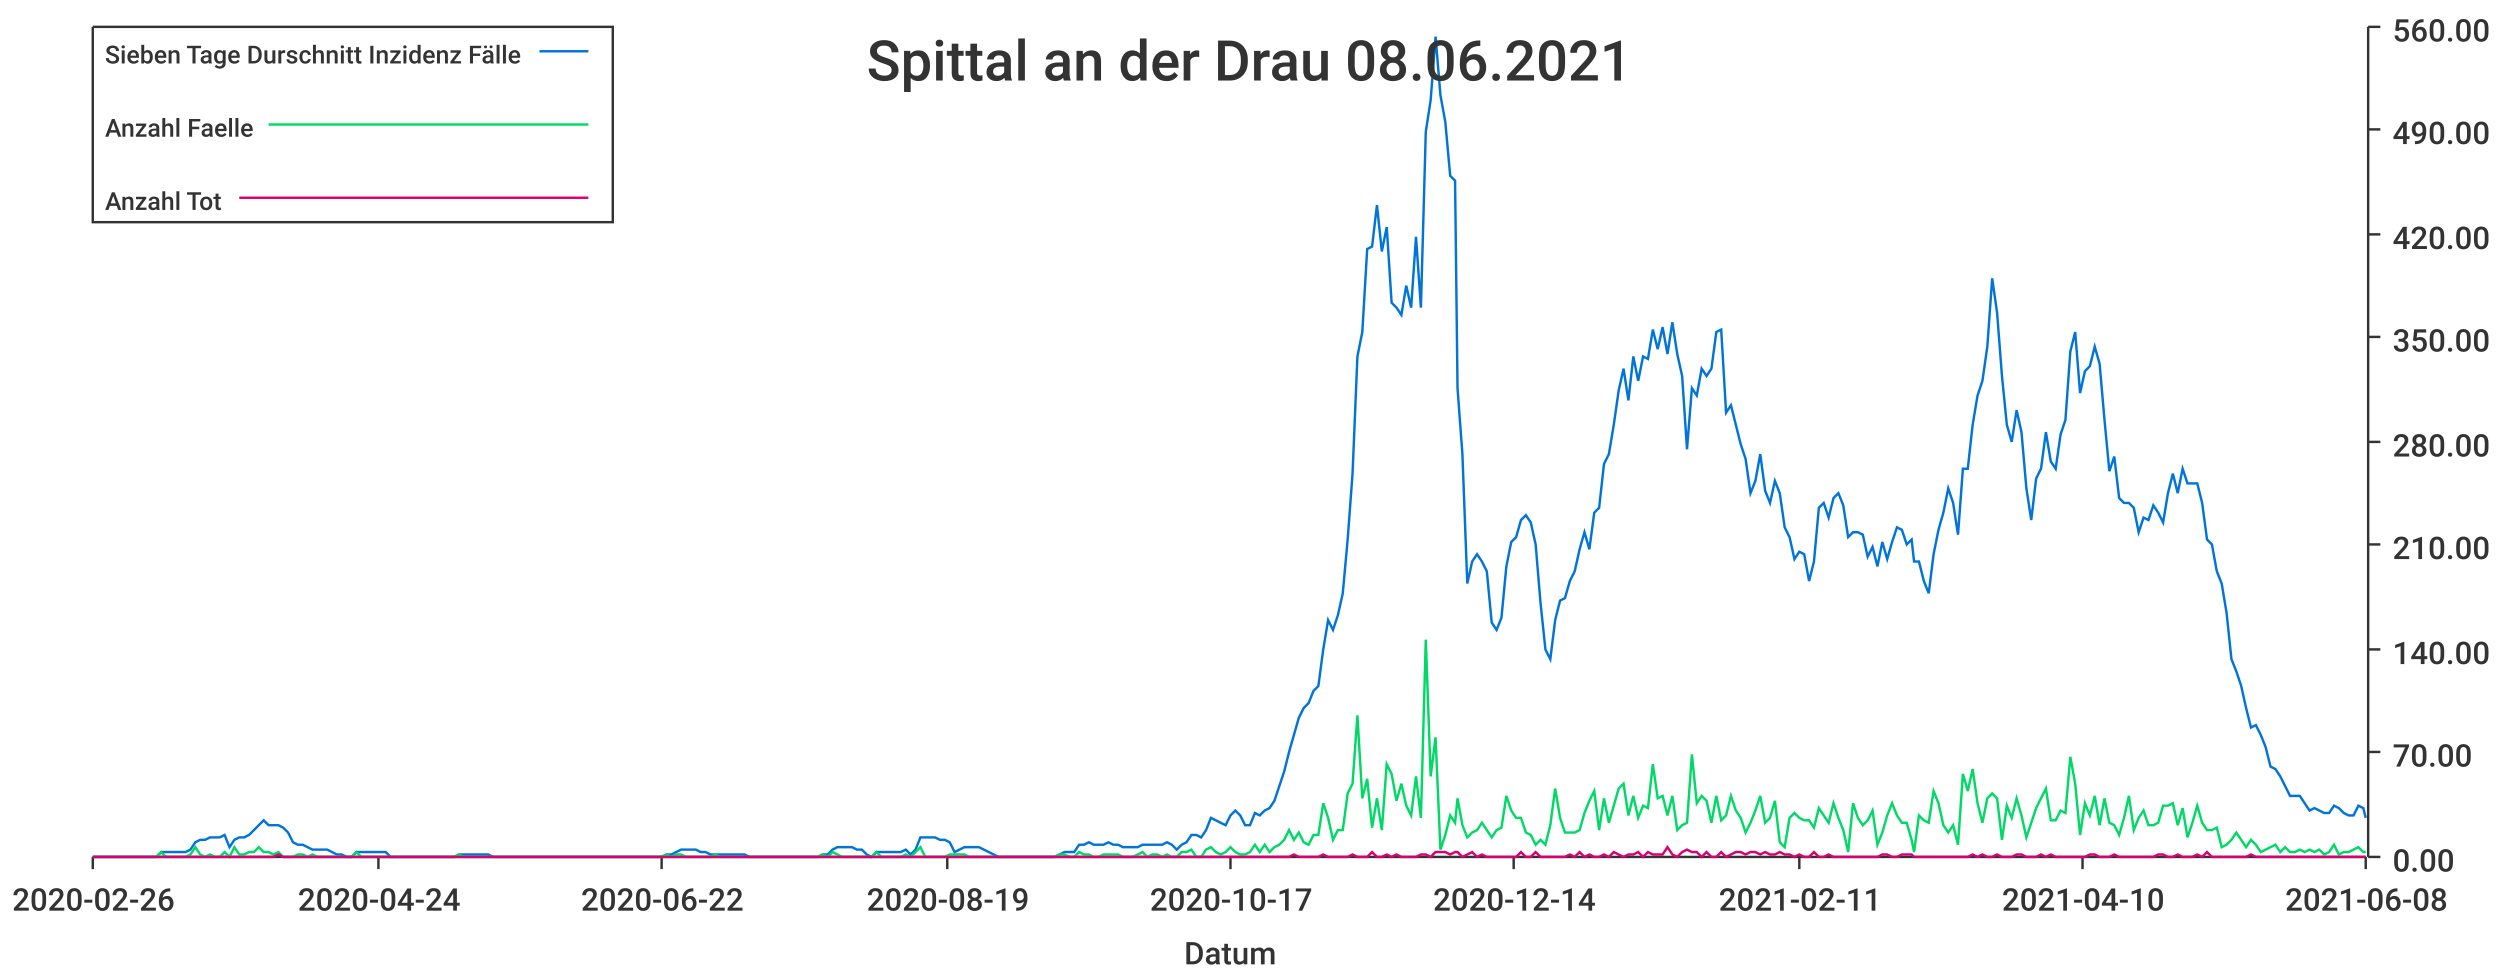
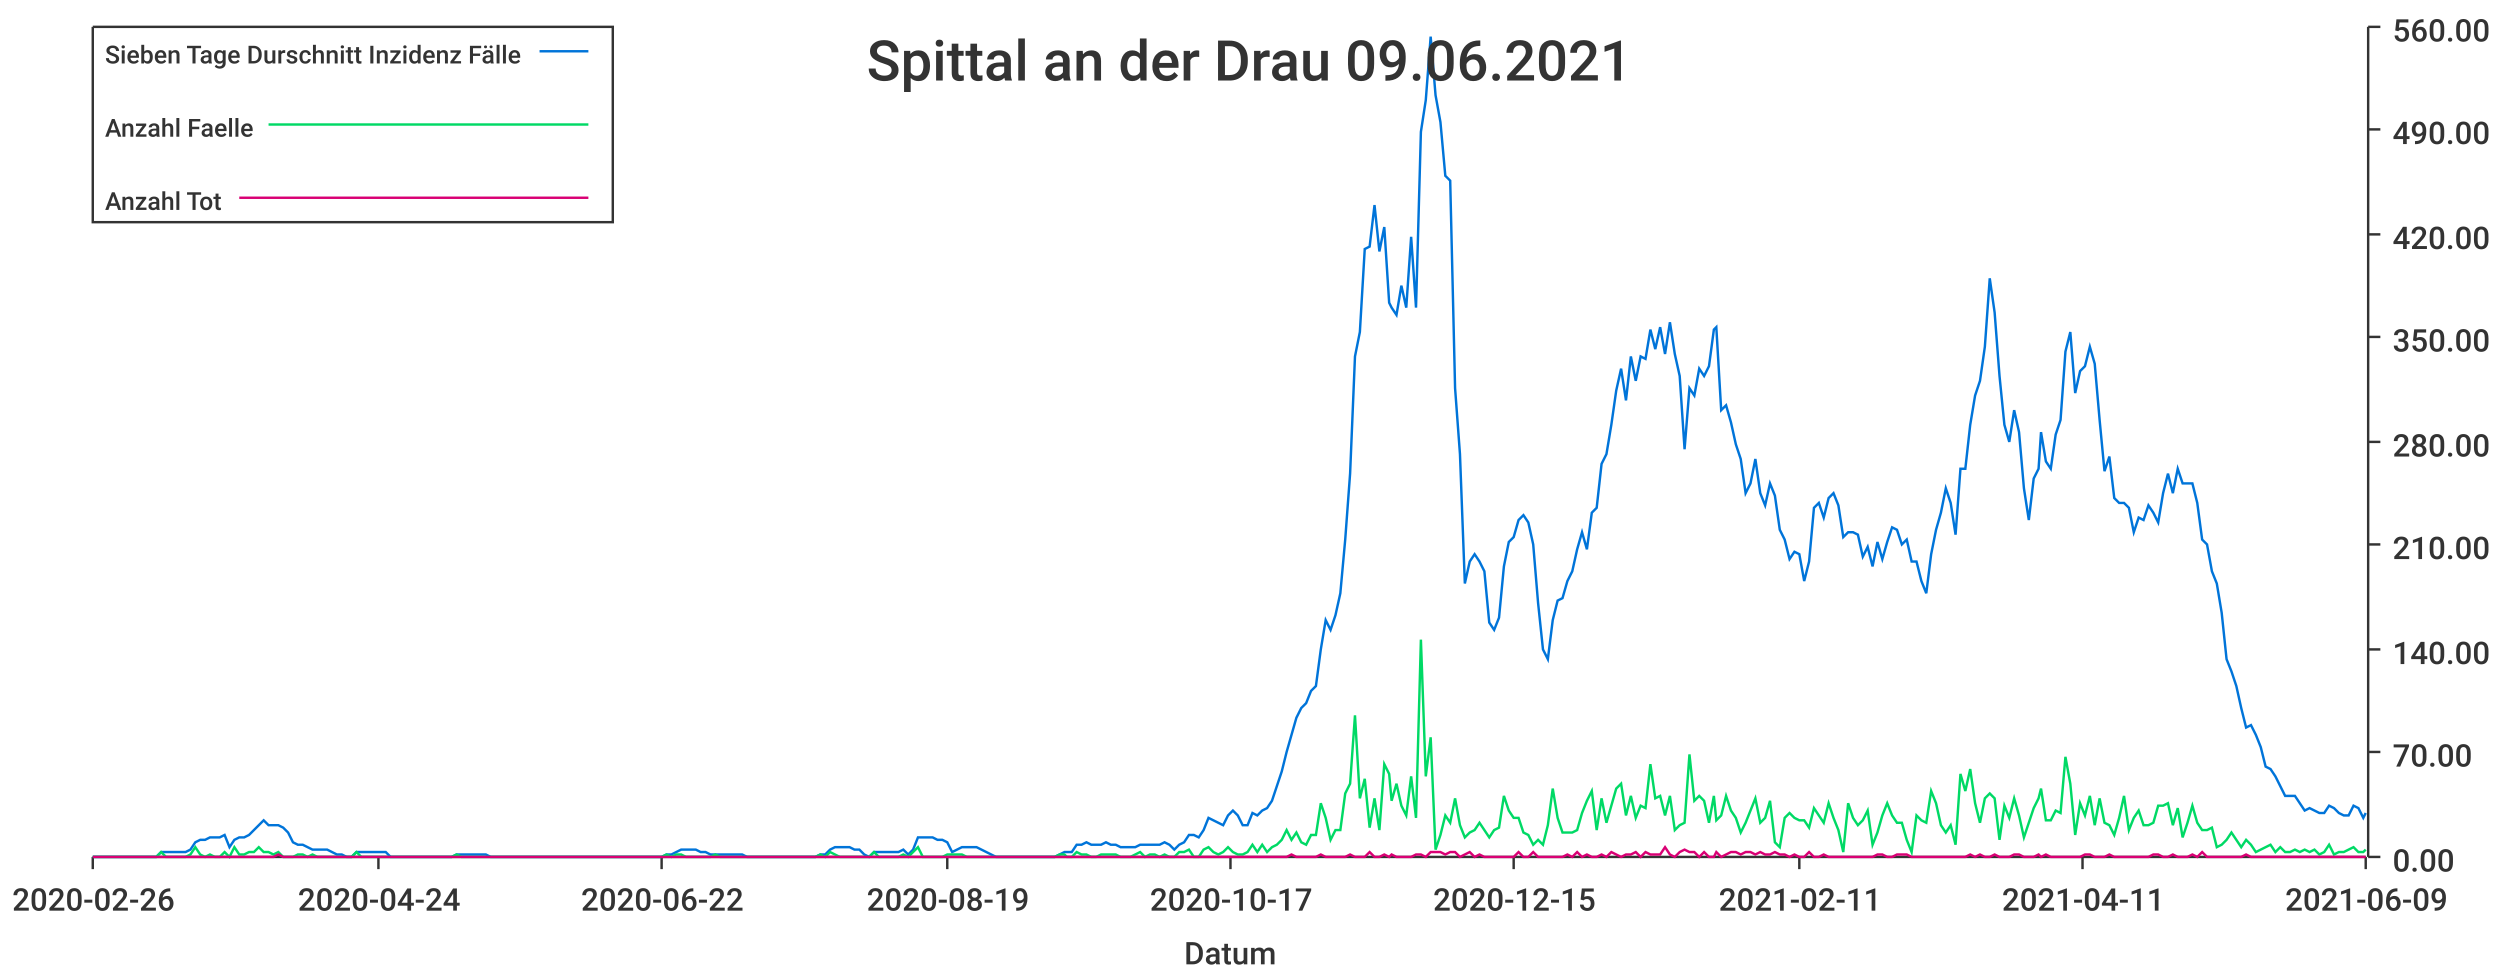
<svg xmlns="http://www.w3.org/2000/svg" width="1024" height="400">\n<path d="M 0 0 L 1024 0 L 1024 400 L 0 400 L 0 0" style="stroke-width:0;stroke:rgba(255,255,255,1.0);fill:rgba(255,255,255,1.0)" />
  <path d="M 38 11 L 969 11 L 969 351 L 38 351 L 38 11" style="stroke-width:0;stroke:rgba(255,255,255,1.0);fill:rgba(255,255,255,1.0)" />
  <path d="M 38 351 L 969 351" style="stroke-width:1;stroke:rgba(51,51,51,1.0);fill:none" />
  <path d="M 38 351 L 38 356" style="stroke-width:1;stroke:rgba(51,51,51,1.0);fill:none" />
  <text x="5" y="373" style="stroke-width:0;stroke:none;fill:rgba(51,51,51,1.0);font-size:12.8px;font-family:'Roboto Medium',sans-serif">2020-02-26</text>
  <path d="M 155 351 L 155 356" style="stroke-width:1;stroke:rgba(51,51,51,1.0);fill:none" />
  <text x="122" y="373" style="stroke-width:0;stroke:none;fill:rgba(51,51,51,1.0);font-size:12.8px;font-family:'Roboto Medium',sans-serif">2020-04-24</text>
  <path d="M 271 351 L 271 356" style="stroke-width:1;stroke:rgba(51,51,51,1.0);fill:none" />
  <text x="238" y="373" style="stroke-width:0;stroke:none;fill:rgba(51,51,51,1.0);font-size:12.8px;font-family:'Roboto Medium',sans-serif">2020-06-22</text>
  <path d="M 388 351 L 388 356" style="stroke-width:1;stroke:rgba(51,51,51,1.0);fill:none" />
  <text x="355" y="373" style="stroke-width:0;stroke:none;fill:rgba(51,51,51,1.0);font-size:12.8px;font-family:'Roboto Medium',sans-serif">2020-08-19</text>
  <path d="M 504 351 L 504 356" style="stroke-width:1;stroke:rgba(51,51,51,1.0);fill:none" />
  <text x="471" y="373" style="stroke-width:0;stroke:none;fill:rgba(51,51,51,1.0);font-size:12.8px;font-family:'Roboto Medium',sans-serif">2020-10-17</text>
  <path d="M 620 351 L 620 356" style="stroke-width:1;stroke:rgba(51,51,51,1.0);fill:none" />
-   <text x="587" y="373" style="stroke-width:0;stroke:none;fill:rgba(51,51,51,1.0);font-size:12.8px;font-family:'Roboto Medium',sans-serif">2020-12-14</text>
+   <text x="587" y="373" style="stroke-width:0;stroke:none;fill:rgba(51,51,51,1.0);font-size:12.8px;font-family:'Roboto Medium',sans-serif">2020-12-15</text>
  <path d="M 737 351 L 737 356" style="stroke-width:1;stroke:rgba(51,51,51,1.0);fill:none" />
  <text x="704" y="373" style="stroke-width:0;stroke:none;fill:rgba(51,51,51,1.0);font-size:12.8px;font-family:'Roboto Medium',sans-serif">2021-02-11</text>
  <path d="M 853 351 L 853 356" style="stroke-width:1;stroke:rgba(51,51,51,1.0);fill:none" />
-   <text x="820" y="373" style="stroke-width:0;stroke:none;fill:rgba(51,51,51,1.0);font-size:12.8px;font-family:'Roboto Medium',sans-serif">2021-04-10</text>
+   <text x="820" y="373" style="stroke-width:0;stroke:none;fill:rgba(51,51,51,1.0);font-size:12.8px;font-family:'Roboto Medium',sans-serif">2021-04-11</text>
  <path d="M 969 351 L 969 356" style="stroke-width:1;stroke:rgba(51,51,51,1.0);fill:none" />
-   <text x="936" y="373" style="stroke-width:0;stroke:none;fill:rgba(51,51,51,1.0);font-size:12.8px;font-family:'Roboto Medium',sans-serif">2021-06-08</text>
+   <text x="936" y="373" style="stroke-width:0;stroke:none;fill:rgba(51,51,51,1.0);font-size:12.8px;font-family:'Roboto Medium',sans-serif">2021-06-09</text>
  <text x="485" y="395" style="stroke-width:0;stroke:none;fill:rgba(51,51,51,1.0);font-size:12.8px;font-family:'Roboto Medium',sans-serif">Datum</text>
  <path d="M 970 351 L 970 11" style="stroke-width:1;stroke:rgba(51,51,51,1.0);fill:none" />
  <path d="M 970 351 L 975 351" style="stroke-width:1;stroke:rgba(51,51,51,1.0);fill:none" />
  <text x="980" y="357" style="stroke-width:0;stroke:none;fill:rgba(51,51,51,1.0);font-size:12.8px;font-family:'Roboto Medium',sans-serif">0.00</text>
  <path d="M 970 308 L 975 308" style="stroke-width:1;stroke:rgba(51,51,51,1.0);fill:none" />
  <text x="980" y="314" style="stroke-width:0;stroke:none;fill:rgba(51,51,51,1.0);font-size:12.8px;font-family:'Roboto Medium',sans-serif">70.00</text>
  <path d="M 970 266 L 975 266" style="stroke-width:1;stroke:rgba(51,51,51,1.0);fill:none" />
  <text x="980" y="272" style="stroke-width:0;stroke:none;fill:rgba(51,51,51,1.0);font-size:12.8px;font-family:'Roboto Medium',sans-serif">140.00</text>
  <path d="M 970 223 L 975 223" style="stroke-width:1;stroke:rgba(51,51,51,1.0);fill:none" />
  <text x="980" y="229" style="stroke-width:0;stroke:none;fill:rgba(51,51,51,1.0);font-size:12.8px;font-family:'Roboto Medium',sans-serif">210.00</text>
  <path d="M 970 181 L 975 181" style="stroke-width:1;stroke:rgba(51,51,51,1.0);fill:none" />
  <text x="980" y="187" style="stroke-width:0;stroke:none;fill:rgba(51,51,51,1.0);font-size:12.8px;font-family:'Roboto Medium',sans-serif">280.00</text>
  <path d="M 970 138 L 975 138" style="stroke-width:1;stroke:rgba(51,51,51,1.0);fill:none" />
  <text x="980" y="144" style="stroke-width:0;stroke:none;fill:rgba(51,51,51,1.0);font-size:12.8px;font-family:'Roboto Medium',sans-serif">350.00</text>
  <path d="M 970 96 L 975 96" style="stroke-width:1;stroke:rgba(51,51,51,1.0);fill:none" />
  <text x="980" y="102" style="stroke-width:0;stroke:none;fill:rgba(51,51,51,1.0);font-size:12.8px;font-family:'Roboto Medium',sans-serif">420.00</text>
  <path d="M 970 53 L 975 53" style="stroke-width:1;stroke:rgba(51,51,51,1.0);fill:none" />
  <text x="980" y="59" style="stroke-width:0;stroke:none;fill:rgba(51,51,51,1.0);font-size:12.8px;font-family:'Roboto Medium',sans-serif">490.00</text>
  <path d="M 970 11 L 975 11" style="stroke-width:1;stroke:rgba(51,51,51,1.0);fill:none" />
  <text x="980" y="17" style="stroke-width:0;stroke:none;fill:rgba(51,51,51,1.0);font-size:12.8px;font-family:'Roboto Medium',sans-serif">560.00</text>
-   <path d="M 38 351 L 40 351 L 42 351 L 44 351 L 46 351 L 48 351 L 50 351 L 52 351 L 54 351 L 56 351 L 58 351 L 60 351 L 62 351 L 64 351 L 66 349 L 68 349 L 70 349 L 72 349 L 74 349 L 76 349 L 78 348 L 80 345 L 82 344 L 84 344 L 86 343 L 88 343 L 90 343 L 92 342 L 94 347 L 96 344 L 98 343 L 100 343 L 102 342 L 104 340 L 106 338 L 108 336 L 110 338 L 112 338 L 114 338 L 116 339 L 118 341 L 120 345 L 122 346 L 124 346 L 126 347 L 128 348 L 130 348 L 132 348 L 134 348 L 136 349 L 138 350 L 140 350 L 142 351 L 144 351 L 146 349 L 148 349 L 150 349 L 152 349 L 154 349 L 156 349 L 158 349 L 160 351 L 162 351 L 164 351 L 166 351 L 168 351 L 170 351 L 172 351 L 174 351 L 176 351 L 178 351 L 180 351 L 182 351 L 184 351 L 186 351 L 188 350 L 190 350 L 192 350 L 194 350 L 196 350 L 198 350 L 200 350 L 202 351 L 204 351 L 206 351 L 208 351 L 210 351 L 212 351 L 214 351 L 216 351 L 218 351 L 220 351 L 222 351 L 224 351 L 225 351 L 227 351 L 229 351 L 231 351 L 233 351 L 235 351 L 237 351 L 239 351 L 241 351 L 243 351 L 245 351 L 247 351 L 249 351 L 251 351 L 253 351 L 255 351 L 257 351 L 259 351 L 261 351 L 263 351 L 265 351 L 267 351 L 269 351 L 271 351 L 273 350 L 275 350 L 277 349 L 279 348 L 281 348 L 283 348 L 285 348 L 287 349 L 289 349 L 291 350 L 293 350 L 295 350 L 297 350 L 299 350 L 301 350 L 303 350 L 305 350 L 307 351 L 309 351 L 311 351 L 313 351 L 315 351 L 317 351 L 319 351 L 321 351 L 323 351 L 325 351 L 327 351 L 329 351 L 331 351 L 333 351 L 335 351 L 337 350 L 339 350 L 341 348 L 343 347 L 345 347 L 347 347 L 349 347 L 351 348 L 353 348 L 355 350 L 357 351 L 359 349 L 361 349 L 363 349 L 365 349 L 367 349 L 369 349 L 371 348 L 373 350 L 375 348 L 377 343 L 379 343 L 381 343 L 383 343 L 385 344 L 387 344 L 389 345 L 391 349 L 393 348 L 395 347 L 397 347 L 399 347 L 401 347 L 403 348 L 405 349 L 407 350 L 409 351 L 411 351 L 412 351 L 414 351 L 416 351 L 418 351 L 420 351 L 422 351 L 424 351 L 426 351 L 428 351 L 430 351 L 432 351 L 434 350 L 436 349 L 438 349 L 440 349 L 442 346 L 444 346 L 446 345 L 448 346 L 450 346 L 452 346 L 454 345 L 456 346 L 458 346 L 460 347 L 462 347 L 464 347 L 466 347 L 468 346 L 470 346 L 472 346 L 474 346 L 476 346 L 478 345 L 480 346 L 482 348 L 484 346 L 486 345 L 488 342 L 490 342 L 492 343 L 494 340 L 496 335 L 498 336 L 500 337 L 502 338 L 504 334 L 506 332 L 508 334 L 510 338 L 512 338 L 514 333 L 516 334 L 518 332 L 520 331 L 522 328 L 524 322 L 526 316 L 528 308 L 530 301 L 532 294 L 534 290 L 536 288 L 538 283 L 540 281 L 542 266 L 544 254 L 546 258 L 548 252 L 550 243 L 552 221 L 554 194 L 556 146 L 558 136 L 560 102 L 562 101 L 564 84 L 566 103 L 568 93 L 570 124 L 572 126 L 574 129 L 576 117 L 578 126 L 580 97 L 582 126 L 584 54 L 586 41 L 588 15 L 590 39 L 592 50 L 594 72 L 596 74 L 597 159 L 599 186 L 601 239 L 603 230 L 605 227 L 607 230 L 609 234 L 611 255 L 613 258 L 615 253 L 617 232 L 619 222 L 621 220 L 623 213 L 625 211 L 627 214 L 629 223 L 631 247 L 633 266 L 635 270 L 637 254 L 639 246 L 641 245 L 643 238 L 645 234 L 647 225 L 649 218 L 651 225 L 653 210 L 655 208 L 657 190 L 659 186 L 661 174 L 663 160 L 665 151 L 667 164 L 669 146 L 671 156 L 673 146 L 675 147 L 677 135 L 679 143 L 681 134 L 683 145 L 685 132 L 687 145 L 689 154 L 691 184 L 693 159 L 695 162 L 697 151 L 699 154 L 701 151 L 703 136 L 705 135 L 707 169 L 709 166 L 711 174 L 713 182 L 715 188 L 717 202 L 719 197 L 721 186 L 723 201 L 725 206 L 727 197 L 729 202 L 731 216 L 733 220 L 735 229 L 737 226 L 739 227 L 741 238 L 743 230 L 745 208 L 747 206 L 749 212 L 751 204 L 753 202 L 755 207 L 757 220 L 759 218 L 761 218 L 763 219 L 765 228 L 767 224 L 769 232 L 771 222 L 773 229 L 775 222 L 777 216 L 779 217 L 781 223 L 783 221 L 784 230 L 786 230 L 788 238 L 790 243 L 792 227 L 794 217 L 796 210 L 798 200 L 800 206 L 802 219 L 804 192 L 806 192 L 808 174 L 810 162 L 812 156 L 814 142 L 816 114 L 818 128 L 820 154 L 822 174 L 824 181 L 826 168 L 828 177 L 830 200 L 832 213 L 834 196 L 836 192 L 838 177 L 840 189 L 842 192 L 844 178 L 846 172 L 848 144 L 850 136 L 852 161 L 854 152 L 856 150 L 858 142 L 860 149 L 862 172 L 864 193 L 866 187 L 868 204 L 870 206 L 872 206 L 874 208 L 876 218 L 878 212 L 880 213 L 882 207 L 884 210 L 886 214 L 888 202 L 890 194 L 892 202 L 894 192 L 896 198 L 898 198 L 900 198 L 902 206 L 904 221 L 906 223 L 908 234 L 910 239 L 912 251 L 914 270 L 916 275 L 918 281 L 920 290 L 922 298 L 924 297 L 926 301 L 928 306 L 930 314 L 932 315 L 934 318 L 936 322 L 938 326 L 940 326 L 942 326 L 944 329 L 946 332 L 948 331 L 950 332 L 952 333 L 954 333 L 956 330 L 958 331 L 960 333 L 962 334 L 964 334 L 966 330 L 968 331 L 969 335" style="stroke-width:1;stroke:rgba(0,116,217,1.0);fill:none" />
-   <path d="M 38 351 L 40 351 L 42 351 L 44 351 L 46 351 L 48 351 L 50 351 L 52 351 L 54 351 L 56 351 L 58 351 L 60 351 L 62 351 L 64 351 L 66 349 L 68 351 L 70 351 L 72 351 L 74 351 L 76 351 L 78 350 L 80 347 L 82 350 L 84 351 L 86 350 L 88 351 L 90 351 L 92 349 L 94 351 L 96 347 L 98 350 L 100 350 L 102 349 L 104 349 L 106 347 L 108 349 L 110 349 L 112 350 L 114 349 L 116 351 L 118 351 L 120 351 L 122 350 L 124 350 L 126 351 L 128 350 L 130 351 L 132 351 L 134 351 L 136 351 L 138 351 L 140 351 L 142 351 L 144 351 L 146 349 L 148 351 L 150 351 L 152 351 L 154 351 L 156 351 L 158 351 L 160 351 L 162 351 L 164 351 L 166 351 L 168 351 L 170 351 L 172 351 L 174 351 L 176 351 L 178 351 L 180 351 L 182 351 L 184 351 L 186 351 L 188 350 L 190 351 L 192 351 L 194 351 L 196 351 L 198 351 L 200 351 L 202 351 L 204 351 L 206 351 L 208 351 L 210 351 L 212 351 L 214 351 L 216 351 L 218 351 L 220 351 L 222 351 L 224 351 L 225 351 L 227 351 L 229 351 L 231 351 L 233 351 L 235 351 L 237 351 L 239 351 L 241 351 L 243 351 L 245 351 L 247 351 L 249 351 L 251 351 L 253 351 L 255 351 L 257 351 L 259 351 L 261 351 L 263 351 L 265 351 L 267 351 L 269 351 L 271 351 L 273 350 L 275 351 L 277 350 L 279 350 L 281 351 L 283 351 L 285 351 L 287 351 L 289 351 L 291 351 L 293 350 L 295 351 L 297 351 L 299 351 L 301 351 L 303 351 L 305 351 L 307 351 L 309 351 L 311 351 L 313 351 L 315 351 L 317 351 L 319 351 L 321 351 L 323 351 L 325 351 L 327 351 L 329 351 L 331 351 L 333 351 L 335 351 L 337 350 L 339 351 L 341 349 L 343 350 L 345 351 L 347 351 L 349 351 L 351 351 L 353 351 L 355 351 L 357 351 L 359 349 L 361 351 L 363 351 L 365 351 L 367 351 L 369 351 L 371 350 L 373 351 L 375 349 L 377 347 L 379 351 L 381 351 L 383 351 L 385 351 L 387 351 L 389 350 L 391 350 L 393 350 L 395 350 L 397 351 L 399 351 L 401 351 L 403 351 L 405 351 L 407 351 L 409 351 L 411 351 L 412 351 L 414 351 L 416 351 L 418 351 L 420 351 L 422 351 L 424 351 L 426 351 L 428 351 L 430 351 L 432 351 L 434 350 L 436 350 L 438 351 L 440 351 L 442 349 L 444 350 L 446 350 L 448 351 L 450 351 L 452 350 L 454 350 L 456 350 L 458 350 L 460 351 L 462 351 L 464 351 L 466 350 L 468 349 L 470 351 L 472 350 L 474 350 L 476 351 L 478 350 L 480 351 L 482 351 L 484 349 L 486 349 L 488 348 L 490 351 L 492 351 L 494 348 L 496 347 L 498 349 L 500 350 L 502 349 L 504 347 L 506 349 L 508 350 L 510 350 L 512 349 L 514 346 L 516 349 L 518 346 L 520 349 L 522 347 L 524 346 L 526 344 L 528 340 L 530 344 L 532 341 L 534 345 L 536 346 L 538 342 L 540 342 L 542 329 L 544 335 L 546 344 L 548 340 L 550 340 L 552 325 L 554 321 L 556 293 L 558 327 L 560 319 L 562 339 L 564 327 L 566 340 L 568 313 L 570 317 L 572 328 L 574 321 L 576 330 L 578 334 L 580 318 L 582 335 L 584 262 L 586 318 L 588 302 L 590 348 L 592 342 L 594 334 L 596 337 L 597 327 L 599 338 L 601 343 L 603 341 L 605 340 L 607 337 L 609 340 L 611 343 L 613 340 L 615 339 L 617 326 L 619 332 L 621 335 L 623 335 L 625 341 L 627 342 L 629 346 L 631 344 L 633 346 L 635 338 L 637 323 L 639 335 L 641 341 L 643 341 L 645 341 L 647 340 L 649 333 L 651 328 L 653 324 L 655 340 L 657 327 L 659 337 L 661 330 L 663 323 L 665 321 L 667 334 L 669 326 L 671 335 L 673 330 L 675 331 L 677 313 L 679 327 L 681 326 L 683 334 L 685 326 L 687 340 L 689 338 L 691 337 L 693 309 L 695 329 L 697 326 L 699 328 L 701 337 L 703 326 L 705 336 L 707 334 L 709 326 L 711 332 L 713 335 L 715 341 L 717 337 L 719 332 L 721 326 L 723 337 L 725 335 L 727 328 L 729 345 L 731 347 L 733 335 L 735 333 L 737 335 L 739 336 L 741 336 L 743 339 L 745 331 L 747 334 L 749 337 L 751 329 L 753 335 L 755 340 L 757 349 L 759 329 L 761 335 L 763 338 L 765 336 L 767 332 L 769 346 L 771 341 L 773 334 L 775 329 L 777 334 L 779 337 L 781 337 L 783 344 L 784 349 L 786 334 L 788 336 L 790 337 L 792 324 L 794 329 L 796 338 L 798 341 L 800 338 L 802 346 L 804 317 L 806 324 L 808 315 L 810 329 L 812 337 L 814 327 L 816 325 L 818 327 L 820 344 L 822 330 L 824 335 L 826 327 L 828 334 L 830 343 L 832 337 L 834 331 L 836 327 L 838 323 L 840 336 L 842 336 L 844 332 L 846 333 L 848 310 L 850 321 L 852 342 L 854 329 L 856 334 L 858 326 L 860 338 L 862 327 L 864 337 L 866 338 L 868 342 L 870 335 L 872 326 L 874 340 L 876 335 L 878 332 L 880 338 L 882 338 L 884 337 L 886 330 L 888 330 L 890 329 L 892 338 L 894 331 L 896 343 L 898 337 L 900 330 L 902 337 L 904 340 L 906 340 L 908 339 L 910 347 L 912 346 L 914 344 L 916 341 L 918 344 L 920 347 L 922 344 L 924 346 L 926 349 L 928 348 L 930 347 L 932 346 L 934 349 L 936 347 L 938 349 L 940 349 L 942 348 L 944 349 L 946 348 L 948 349 L 950 348 L 952 350 L 954 349 L 956 346 L 958 350 L 960 349 L 962 349 L 964 348 L 966 347 L 968 349 L 969 349" style="stroke-width:1;stroke:rgba(0,217,101,1.0);fill:none" />
-   <path d="M 38 351 L 40 351 L 42 351 L 44 351 L 46 351 L 48 351 L 50 351 L 52 351 L 54 351 L 56 351 L 58 351 L 60 351 L 62 351 L 64 351 L 66 351 L 68 351 L 70 351 L 72 351 L 74 351 L 76 351 L 78 351 L 80 351 L 82 351 L 84 351 L 86 351 L 88 351 L 90 351 L 92 351 L 94 351 L 96 351 L 98 351 L 100 351 L 102 351 L 104 351 L 106 351 L 108 351 L 110 351 L 112 351 L 114 350 L 116 351 L 118 351 L 120 351 L 122 351 L 124 351 L 126 351 L 128 351 L 130 351 L 132 351 L 134 351 L 136 351 L 138 351 L 140 351 L 142 351 L 144 351 L 146 351 L 148 351 L 150 351 L 152 351 L 154 351 L 156 351 L 158 351 L 160 351 L 162 351 L 164 351 L 166 351 L 168 351 L 170 351 L 172 351 L 174 351 L 176 351 L 178 351 L 180 351 L 182 351 L 184 351 L 186 351 L 188 351 L 190 351 L 192 351 L 194 351 L 196 351 L 198 351 L 200 351 L 202 351 L 204 351 L 206 351 L 208 351 L 210 351 L 212 351 L 214 351 L 216 351 L 218 351 L 220 351 L 222 351 L 224 351 L 225 351 L 227 351 L 229 351 L 231 351 L 233 351 L 235 351 L 237 351 L 239 351 L 241 351 L 243 351 L 245 351 L 247 351 L 249 351 L 251 351 L 253 351 L 255 351 L 257 351 L 259 351 L 261 351 L 263 351 L 265 351 L 267 351 L 269 351 L 271 351 L 273 351 L 275 351 L 277 351 L 279 351 L 281 351 L 283 351 L 285 351 L 287 351 L 289 351 L 291 351 L 293 351 L 295 351 L 297 351 L 299 351 L 301 351 L 303 351 L 305 351 L 307 351 L 309 351 L 311 351 L 313 351 L 315 351 L 317 351 L 319 351 L 321 351 L 323 351 L 325 351 L 327 351 L 329 351 L 331 351 L 333 351 L 335 351 L 337 351 L 339 351 L 341 351 L 343 351 L 345 351 L 347 351 L 349 351 L 351 351 L 353 351 L 355 351 L 357 351 L 359 351 L 361 351 L 363 351 L 365 351 L 367 351 L 369 351 L 371 351 L 373 351 L 375 351 L 377 351 L 379 351 L 381 351 L 383 351 L 385 351 L 387 351 L 389 351 L 391 351 L 393 351 L 395 351 L 397 351 L 399 351 L 401 351 L 403 351 L 405 351 L 407 351 L 409 351 L 411 351 L 412 351 L 414 351 L 416 351 L 418 351 L 420 351 L 422 351 L 424 351 L 426 351 L 428 351 L 430 351 L 432 351 L 434 351 L 436 351 L 438 351 L 440 351 L 442 351 L 444 351 L 446 351 L 448 351 L 450 351 L 452 351 L 454 351 L 456 351 L 458 351 L 460 351 L 462 351 L 464 351 L 466 351 L 468 351 L 470 351 L 472 351 L 474 351 L 476 351 L 478 351 L 480 351 L 482 351 L 484 351 L 486 351 L 488 351 L 490 351 L 492 351 L 494 351 L 496 351 L 498 351 L 500 351 L 502 351 L 504 351 L 506 351 L 508 351 L 510 351 L 512 351 L 514 351 L 516 351 L 518 351 L 520 351 L 522 351 L 524 351 L 526 351 L 528 351 L 530 350 L 532 351 L 534 351 L 536 351 L 538 351 L 540 351 L 542 350 L 544 351 L 546 351 L 548 351 L 550 351 L 552 351 L 554 350 L 556 351 L 558 351 L 560 351 L 562 349 L 564 351 L 566 351 L 568 350 L 570 351 L 572 350 L 574 351 L 576 351 L 578 351 L 580 351 L 582 350 L 584 350 L 586 351 L 588 349 L 590 349 L 592 349 L 594 350 L 596 349 L 597 349 L 599 351 L 601 350 L 603 349 L 605 351 L 607 350 L 609 351 L 611 351 L 613 351 L 615 351 L 617 351 L 619 351 L 621 351 L 623 349 L 625 351 L 627 351 L 629 349 L 631 351 L 633 351 L 635 351 L 637 351 L 639 351 L 641 351 L 643 350 L 645 351 L 647 349 L 649 351 L 651 350 L 653 351 L 655 351 L 657 350 L 659 351 L 661 349 L 663 350 L 665 351 L 667 350 L 669 350 L 671 349 L 673 351 L 675 349 L 677 350 L 679 350 L 681 350 L 683 347 L 685 350 L 687 351 L 689 349 L 691 348 L 693 349 L 695 349 L 697 351 L 699 349 L 701 351 L 703 351 L 705 349 L 707 351 L 709 350 L 711 349 L 713 349 L 715 350 L 717 349 L 719 349 L 721 350 L 723 349 L 725 350 L 727 350 L 729 349 L 731 350 L 733 350 L 735 351 L 737 350 L 739 351 L 741 351 L 743 349 L 745 351 L 747 351 L 749 350 L 751 351 L 753 351 L 755 351 L 757 351 L 759 351 L 761 351 L 763 351 L 765 351 L 767 351 L 769 351 L 771 350 L 773 350 L 775 351 L 777 351 L 779 350 L 781 350 L 783 350 L 784 351 L 786 351 L 788 351 L 790 351 L 792 351 L 794 351 L 796 351 L 798 351 L 800 351 L 802 351 L 804 351 L 806 351 L 808 350 L 810 351 L 812 350 L 814 351 L 816 351 L 818 350 L 820 351 L 822 351 L 824 351 L 826 350 L 828 350 L 830 351 L 832 351 L 834 351 L 836 350 L 838 351 L 840 350 L 842 351 L 844 351 L 846 351 L 848 351 L 850 351 L 852 351 L 854 351 L 856 350 L 858 350 L 860 351 L 862 351 L 864 351 L 866 350 L 868 351 L 870 351 L 872 351 L 874 351 L 876 351 L 878 351 L 880 351 L 882 351 L 884 350 L 886 350 L 888 351 L 890 351 L 892 350 L 894 351 L 896 351 L 898 351 L 900 350 L 902 351 L 904 349 L 906 351 L 908 351 L 910 351 L 912 351 L 914 351 L 916 351 L 918 351 L 920 351 L 922 350 L 924 351 L 926 351 L 928 351 L 930 351 L 932 351 L 934 351 L 936 351 L 938 351 L 940 351 L 942 351 L 944 351 L 946 351 L 948 351 L 950 351 L 952 351 L 954 351 L 956 351 L 958 351 L 960 351 L 962 351 L 964 351 L 966 351 L 968 351 L 969 351" style="stroke-width:1;stroke:rgba(217,0,116,1.0);fill:none" />
-   <text x="355" y="33" style="stroke-width:0;stroke:none;fill:rgba(51,51,51,1.0);font-size:23.0px;font-family:'Roboto Medium',sans-serif">Spittal an der Drau 08.06.2021</text>
+   <path d="M 38 351 L 40 351 L 42 351 L 44 351 L 46 351 L 48 351 L 50 351 L 52 351 L 54 351 L 56 351 L 58 351 L 60 351 L 62 351 L 64 351 L 66 349 L 68 349 L 70 349 L 72 349 L 74 349 L 76 349 L 78 348 L 80 345 L 82 344 L 84 344 L 86 343 L 88 343 L 90 343 L 92 342 L 94 347 L 96 344 L 98 343 L 100 343 L 102 342 L 104 340 L 106 338 L 108 336 L 110 338 L 112 338 L 114 338 L 116 339 L 118 341 L 120 345 L 122 346 L 124 346 L 126 347 L 128 348 L 130 348 L 132 348 L 134 348 L 136 349 L 138 350 L 140 350 L 142 351 L 144 351 L 146 349 L 148 349 L 150 349 L 152 349 L 154 349 L 156 349 L 158 349 L 160 351 L 162 351 L 164 351 L 166 351 L 168 351 L 170 351 L 171 351 L 173 351 L 175 351 L 177 351 L 179 351 L 181 351 L 183 351 L 185 351 L 187 350 L 189 350 L 191 350 L 193 350 L 195 350 L 197 350 L 199 350 L 201 351 L 203 351 L 205 351 L 207 351 L 209 351 L 211 351 L 213 351 L 215 351 L 217 351 L 219 351 L 221 351 L 223 351 L 225 351 L 227 351 L 229 351 L 231 351 L 233 351 L 235 351 L 237 351 L 239 351 L 241 351 L 243 351 L 245 351 L 247 351 L 249 351 L 251 351 L 253 351 L 255 351 L 257 351 L 259 351 L 261 351 L 263 351 L 265 351 L 267 351 L 269 351 L 271 351 L 273 350 L 275 350 L 277 349 L 279 348 L 281 348 L 283 348 L 285 348 L 287 349 L 289 349 L 291 350 L 293 350 L 295 350 L 297 350 L 299 350 L 301 350 L 303 350 L 304 350 L 306 351 L 308 351 L 310 351 L 312 351 L 314 351 L 316 351 L 318 351 L 320 351 L 322 351 L 324 351 L 326 351 L 328 351 L 330 351 L 332 351 L 334 351 L 336 350 L 338 350 L 340 348 L 342 347 L 344 347 L 346 347 L 348 347 L 350 348 L 352 348 L 354 350 L 356 351 L 358 349 L 360 349 L 362 349 L 364 349 L 366 349 L 368 349 L 370 348 L 372 350 L 374 348 L 376 343 L 378 343 L 380 343 L 382 343 L 384 344 L 386 344 L 388 345 L 390 349 L 392 348 L 394 347 L 396 347 L 398 347 L 400 347 L 402 348 L 404 349 L 406 350 L 408 351 L 410 351 L 412 351 L 414 351 L 416 351 L 418 351 L 420 351 L 422 351 L 424 351 L 426 351 L 428 351 L 430 351 L 432 351 L 434 350 L 436 349 L 437 349 L 439 349 L 441 346 L 443 346 L 445 345 L 447 346 L 449 346 L 451 346 L 453 345 L 455 346 L 457 346 L 459 347 L 461 347 L 463 347 L 465 347 L 467 346 L 469 346 L 471 346 L 473 346 L 475 346 L 477 345 L 479 346 L 481 348 L 483 346 L 485 345 L 487 342 L 489 342 L 491 343 L 493 340 L 495 335 L 497 336 L 499 337 L 501 338 L 503 334 L 505 332 L 507 334 L 509 338 L 511 338 L 513 333 L 515 334 L 517 332 L 519 331 L 521 328 L 523 322 L 525 316 L 527 308 L 529 301 L 531 294 L 533 290 L 535 288 L 537 283 L 539 281 L 541 266 L 543 254 L 545 258 L 547 252 L 549 243 L 551 221 L 553 194 L 555 146 L 557 136 L 559 102 L 561 101 L 563 84 L 565 103 L 567 93 L 569 124 L 570 126 L 572 129 L 574 117 L 576 126 L 578 97 L 580 126 L 582 54 L 584 41 L 586 15 L 588 39 L 590 50 L 592 72 L 594 74 L 596 159 L 598 186 L 600 239 L 602 230 L 604 227 L 606 230 L 608 234 L 610 255 L 612 258 L 614 253 L 616 232 L 618 222 L 620 220 L 622 213 L 624 211 L 626 214 L 628 223 L 630 247 L 632 266 L 634 270 L 636 254 L 638 246 L 640 245 L 642 238 L 644 234 L 646 225 L 648 218 L 650 225 L 652 210 L 654 208 L 656 190 L 658 186 L 660 174 L 662 160 L 664 151 L 666 164 L 668 146 L 670 156 L 672 146 L 674 147 L 676 135 L 678 143 L 680 134 L 682 145 L 684 132 L 686 145 L 688 154 L 690 184 L 692 159 L 694 162 L 696 151 L 698 154 L 700 150 L 702 135 L 703 134 L 705 168 L 707 166 L 709 173 L 711 182 L 713 188 L 715 202 L 717 198 L 719 188 L 721 202 L 723 207 L 725 198 L 727 203 L 729 217 L 731 221 L 733 229 L 735 226 L 737 227 L 739 238 L 741 230 L 743 208 L 745 206 L 747 212 L 749 204 L 751 202 L 753 207 L 755 220 L 757 218 L 759 218 L 761 219 L 763 228 L 765 224 L 767 232 L 769 222 L 771 229 L 773 222 L 775 216 L 777 217 L 779 223 L 781 221 L 783 230 L 785 230 L 787 238 L 789 243 L 791 227 L 793 217 L 795 210 L 797 200 L 799 206 L 801 219 L 803 192 L 805 192 L 807 174 L 809 162 L 811 156 L 813 142 L 815 114 L 817 128 L 819 154 L 821 174 L 823 181 L 825 168 L 827 177 L 829 200 L 831 213 L 833 196 L 835 192 L 836 177 L 838 189 L 840 192 L 842 178 L 844 172 L 846 144 L 848 136 L 850 161 L 852 152 L 854 150 L 856 142 L 858 149 L 860 172 L 862 193 L 864 187 L 866 204 L 868 206 L 870 206 L 872 208 L 874 218 L 876 212 L 878 213 L 880 207 L 882 210 L 884 214 L 886 202 L 888 194 L 890 202 L 892 192 L 894 198 L 896 198 L 898 198 L 900 206 L 902 221 L 904 223 L 906 234 L 908 239 L 910 251 L 912 270 L 914 275 L 916 281 L 918 290 L 920 298 L 922 297 L 924 301 L 926 306 L 928 314 L 930 315 L 932 318 L 934 322 L 936 326 L 938 326 L 940 326 L 942 329 L 944 332 L 946 331 L 948 332 L 950 333 L 952 333 L 954 330 L 956 331 L 958 333 L 960 334 L 962 334 L 964 330 L 966 331 L 968 335 L 969 333" style="stroke-width:1;stroke:rgba(0,116,217,1.0);fill:none" />
+   <path d="M 38 351 L 40 351 L 42 351 L 44 351 L 46 351 L 48 351 L 50 351 L 52 351 L 54 351 L 56 351 L 58 351 L 60 351 L 62 351 L 64 351 L 66 349 L 68 351 L 70 351 L 72 351 L 74 351 L 76 351 L 78 350 L 80 347 L 82 350 L 84 351 L 86 350 L 88 351 L 90 351 L 92 349 L 94 351 L 96 347 L 98 350 L 100 350 L 102 349 L 104 349 L 106 347 L 108 349 L 110 349 L 112 350 L 114 349 L 116 351 L 118 351 L 120 351 L 122 350 L 124 350 L 126 351 L 128 350 L 130 351 L 132 351 L 134 351 L 136 351 L 138 351 L 140 351 L 142 351 L 144 351 L 146 349 L 148 351 L 150 351 L 152 351 L 154 351 L 156 351 L 158 351 L 160 351 L 162 351 L 164 351 L 166 351 L 168 351 L 170 351 L 171 351 L 173 351 L 175 351 L 177 351 L 179 351 L 181 351 L 183 351 L 185 351 L 187 350 L 189 351 L 191 351 L 193 351 L 195 351 L 197 351 L 199 351 L 201 351 L 203 351 L 205 351 L 207 351 L 209 351 L 211 351 L 213 351 L 215 351 L 217 351 L 219 351 L 221 351 L 223 351 L 225 351 L 227 351 L 229 351 L 231 351 L 233 351 L 235 351 L 237 351 L 239 351 L 241 351 L 243 351 L 245 351 L 247 351 L 249 351 L 251 351 L 253 351 L 255 351 L 257 351 L 259 351 L 261 351 L 263 351 L 265 351 L 267 351 L 269 351 L 271 351 L 273 350 L 275 351 L 277 350 L 279 350 L 281 351 L 283 351 L 285 351 L 287 351 L 289 351 L 291 351 L 293 350 L 295 351 L 297 351 L 299 351 L 301 351 L 303 351 L 304 351 L 306 351 L 308 351 L 310 351 L 312 351 L 314 351 L 316 351 L 318 351 L 320 351 L 322 351 L 324 351 L 326 351 L 328 351 L 330 351 L 332 351 L 334 351 L 336 350 L 338 351 L 340 349 L 342 350 L 344 351 L 346 351 L 348 351 L 350 351 L 352 351 L 354 351 L 356 351 L 358 349 L 360 351 L 362 351 L 364 351 L 366 351 L 368 351 L 370 350 L 372 351 L 374 349 L 376 347 L 378 351 L 380 351 L 382 351 L 384 351 L 386 351 L 388 350 L 390 350 L 392 350 L 394 350 L 396 351 L 398 351 L 400 351 L 402 351 L 404 351 L 406 351 L 408 351 L 410 351 L 412 351 L 414 351 L 416 351 L 418 351 L 420 351 L 422 351 L 424 351 L 426 351 L 428 351 L 430 351 L 432 351 L 434 350 L 436 350 L 437 351 L 439 351 L 441 349 L 443 350 L 445 350 L 447 351 L 449 351 L 451 350 L 453 350 L 455 350 L 457 350 L 459 351 L 461 351 L 463 351 L 465 350 L 467 349 L 469 351 L 471 350 L 473 350 L 475 351 L 477 350 L 479 351 L 481 351 L 483 349 L 485 349 L 487 348 L 489 351 L 491 351 L 493 348 L 495 347 L 497 349 L 499 350 L 501 349 L 503 347 L 505 349 L 507 350 L 509 350 L 511 349 L 513 346 L 515 349 L 517 346 L 519 349 L 521 347 L 523 346 L 525 344 L 527 340 L 529 344 L 531 341 L 533 345 L 535 346 L 537 342 L 539 342 L 541 329 L 543 335 L 545 344 L 547 340 L 549 340 L 551 325 L 553 321 L 555 293 L 557 327 L 559 319 L 561 339 L 563 327 L 565 340 L 567 313 L 569 317 L 570 328 L 572 321 L 574 330 L 576 334 L 578 318 L 580 335 L 582 262 L 584 318 L 586 302 L 588 348 L 590 342 L 592 334 L 594 337 L 596 327 L 598 338 L 600 343 L 602 341 L 604 340 L 606 337 L 608 340 L 610 343 L 612 340 L 614 339 L 616 326 L 618 332 L 620 335 L 622 335 L 624 341 L 626 342 L 628 346 L 630 344 L 632 346 L 634 338 L 636 323 L 638 335 L 640 341 L 642 341 L 644 341 L 646 340 L 648 333 L 650 328 L 652 324 L 654 340 L 656 327 L 658 337 L 660 330 L 662 323 L 664 321 L 666 334 L 668 326 L 670 335 L 672 330 L 674 331 L 676 313 L 678 327 L 680 326 L 682 334 L 684 326 L 686 340 L 688 338 L 690 337 L 692 309 L 694 328 L 696 326 L 698 328 L 700 337 L 702 326 L 703 336 L 705 334 L 707 326 L 709 332 L 711 335 L 713 341 L 715 337 L 717 332 L 719 327 L 721 337 L 723 335 L 725 328 L 727 345 L 729 347 L 731 335 L 733 333 L 735 335 L 737 336 L 739 336 L 741 339 L 743 331 L 745 334 L 747 337 L 749 329 L 751 335 L 753 340 L 755 349 L 757 329 L 759 335 L 761 338 L 763 336 L 765 332 L 767 346 L 769 341 L 771 334 L 773 329 L 775 334 L 777 337 L 779 337 L 781 344 L 783 349 L 785 334 L 787 336 L 789 337 L 791 324 L 793 329 L 795 338 L 797 341 L 799 338 L 801 346 L 803 317 L 805 324 L 807 315 L 809 329 L 811 337 L 813 327 L 815 325 L 817 327 L 819 344 L 821 330 L 823 335 L 825 327 L 827 334 L 829 343 L 831 337 L 833 331 L 835 327 L 836 323 L 838 336 L 840 336 L 842 332 L 844 333 L 846 310 L 848 321 L 850 342 L 852 329 L 854 334 L 856 326 L 858 338 L 860 327 L 862 337 L 864 338 L 866 342 L 868 335 L 870 326 L 872 340 L 874 335 L 876 332 L 878 338 L 880 338 L 882 337 L 884 330 L 886 330 L 888 329 L 890 338 L 892 331 L 894 343 L 896 337 L 898 330 L 900 337 L 902 340 L 904 340 L 906 339 L 908 347 L 910 346 L 912 344 L 914 341 L 916 344 L 918 347 L 920 344 L 922 346 L 924 349 L 926 348 L 928 347 L 930 346 L 932 349 L 934 347 L 936 349 L 938 349 L 940 348 L 942 349 L 944 348 L 946 349 L 948 348 L 950 350 L 952 349 L 954 346 L 956 350 L 958 349 L 960 349 L 962 348 L 964 347 L 966 349 L 968 349 L 969 348" style="stroke-width:1;stroke:rgba(0,217,101,1.0);fill:none" />
+   <path d="M 38 351 L 40 351 L 42 351 L 44 351 L 46 351 L 48 351 L 50 351 L 52 351 L 54 351 L 56 351 L 58 351 L 60 351 L 62 351 L 64 351 L 66 351 L 68 351 L 70 351 L 72 351 L 74 351 L 76 351 L 78 351 L 80 351 L 82 351 L 84 351 L 86 351 L 88 351 L 90 351 L 92 351 L 94 351 L 96 351 L 98 351 L 100 351 L 102 351 L 104 351 L 106 351 L 108 351 L 110 351 L 112 351 L 114 350 L 116 351 L 118 351 L 120 351 L 122 351 L 124 351 L 126 351 L 128 351 L 130 351 L 132 351 L 134 351 L 136 351 L 138 351 L 140 351 L 142 351 L 144 351 L 146 351 L 148 351 L 150 351 L 152 351 L 154 351 L 156 351 L 158 351 L 160 351 L 162 351 L 164 351 L 166 351 L 168 351 L 170 351 L 171 351 L 173 351 L 175 351 L 177 351 L 179 351 L 181 351 L 183 351 L 185 351 L 187 351 L 189 351 L 191 351 L 193 351 L 195 351 L 197 351 L 199 351 L 201 351 L 203 351 L 205 351 L 207 351 L 209 351 L 211 351 L 213 351 L 215 351 L 217 351 L 219 351 L 221 351 L 223 351 L 225 351 L 227 351 L 229 351 L 231 351 L 233 351 L 235 351 L 237 351 L 239 351 L 241 351 L 243 351 L 245 351 L 247 351 L 249 351 L 251 351 L 253 351 L 255 351 L 257 351 L 259 351 L 261 351 L 263 351 L 265 351 L 267 351 L 269 351 L 271 351 L 273 351 L 275 351 L 277 351 L 279 351 L 281 351 L 283 351 L 285 351 L 287 351 L 289 351 L 291 351 L 293 351 L 295 351 L 297 351 L 299 351 L 301 351 L 303 351 L 304 351 L 306 351 L 308 351 L 310 351 L 312 351 L 314 351 L 316 351 L 318 351 L 320 351 L 322 351 L 324 351 L 326 351 L 328 351 L 330 351 L 332 351 L 334 351 L 336 351 L 338 351 L 340 351 L 342 351 L 344 351 L 346 351 L 348 351 L 350 351 L 352 351 L 354 351 L 356 351 L 358 351 L 360 351 L 362 351 L 364 351 L 366 351 L 368 351 L 370 351 L 372 351 L 374 351 L 376 351 L 378 351 L 380 351 L 382 351 L 384 351 L 386 351 L 388 351 L 390 351 L 392 351 L 394 351 L 396 351 L 398 351 L 400 351 L 402 351 L 404 351 L 406 351 L 408 351 L 410 351 L 412 351 L 414 351 L 416 351 L 418 351 L 420 351 L 422 351 L 424 351 L 426 351 L 428 351 L 430 351 L 432 351 L 434 351 L 436 351 L 437 351 L 439 351 L 441 351 L 443 351 L 445 351 L 447 351 L 449 351 L 451 351 L 453 351 L 455 351 L 457 351 L 459 351 L 461 351 L 463 351 L 465 351 L 467 351 L 469 351 L 471 351 L 473 351 L 475 351 L 477 351 L 479 351 L 481 351 L 483 351 L 485 351 L 487 351 L 489 351 L 491 351 L 493 351 L 495 351 L 497 351 L 499 351 L 501 351 L 503 351 L 505 351 L 507 351 L 509 351 L 511 351 L 513 351 L 515 351 L 517 351 L 519 351 L 521 351 L 523 351 L 525 351 L 527 351 L 529 350 L 531 351 L 533 351 L 535 351 L 537 351 L 539 351 L 541 350 L 543 351 L 545 351 L 547 351 L 549 351 L 551 351 L 553 350 L 555 351 L 557 351 L 559 351 L 561 349 L 563 351 L 565 351 L 567 350 L 569 351 L 570 350 L 572 351 L 574 351 L 576 351 L 578 351 L 580 350 L 582 350 L 584 351 L 586 349 L 588 349 L 590 349 L 592 350 L 594 349 L 596 349 L 598 351 L 600 350 L 602 349 L 604 351 L 606 350 L 608 351 L 610 351 L 612 351 L 614 351 L 616 351 L 618 351 L 620 351 L 622 349 L 624 351 L 626 351 L 628 349 L 630 351 L 632 351 L 634 351 L 636 351 L 638 351 L 640 351 L 642 350 L 644 351 L 646 349 L 648 351 L 650 350 L 652 351 L 654 351 L 656 350 L 658 351 L 660 349 L 662 350 L 664 351 L 666 350 L 668 350 L 670 349 L 672 351 L 674 349 L 676 350 L 678 350 L 680 350 L 682 347 L 684 350 L 686 351 L 688 349 L 690 348 L 692 349 L 694 349 L 696 351 L 698 349 L 700 351 L 702 351 L 703 349 L 705 351 L 707 350 L 709 349 L 711 349 L 713 350 L 715 349 L 717 349 L 719 350 L 721 349 L 723 350 L 725 350 L 727 349 L 729 350 L 731 350 L 733 351 L 735 350 L 737 351 L 739 351 L 741 349 L 743 351 L 745 351 L 747 350 L 749 351 L 751 351 L 753 351 L 755 351 L 757 351 L 759 351 L 761 351 L 763 351 L 765 351 L 767 351 L 769 350 L 771 350 L 773 351 L 775 351 L 777 350 L 779 350 L 781 350 L 783 351 L 785 351 L 787 351 L 789 351 L 791 351 L 793 351 L 795 351 L 797 351 L 799 351 L 801 351 L 803 351 L 805 351 L 807 350 L 809 351 L 811 350 L 813 351 L 815 351 L 817 350 L 819 351 L 821 351 L 823 351 L 825 350 L 827 350 L 829 351 L 831 351 L 833 351 L 835 350 L 836 351 L 838 350 L 840 351 L 842 351 L 844 351 L 846 351 L 848 351 L 850 351 L 852 351 L 854 350 L 856 350 L 858 351 L 860 351 L 862 351 L 864 350 L 866 351 L 868 351 L 870 351 L 872 351 L 874 351 L 876 351 L 878 351 L 880 351 L 882 350 L 884 350 L 886 351 L 888 351 L 890 350 L 892 351 L 894 351 L 896 351 L 898 350 L 900 351 L 902 349 L 904 351 L 906 351 L 908 351 L 910 351 L 912 351 L 914 351 L 916 351 L 918 351 L 920 350 L 922 351 L 924 351 L 926 351 L 928 351 L 930 351 L 932 351 L 934 351 L 936 351 L 938 351 L 940 351 L 942 351 L 944 351 L 946 351 L 948 351 L 950 351 L 952 351 L 954 351 L 956 351 L 958 351 L 960 351 L 962 351 L 964 351 L 966 351 L 968 351 L 969 351" style="stroke-width:1;stroke:rgba(217,0,116,1.0);fill:none" />
+   <text x="355" y="33" style="stroke-width:0;stroke:none;fill:rgba(51,51,51,1.0);font-size:23.0px;font-family:'Roboto Medium',sans-serif">Spittal an der Drau 09.06.2021</text>
  <path d="M 38 11 L 251 11 L 251 91 L 38 91 L 38 11" style="stroke-width:1;stroke:rgba(51,51,51,1.0);fill:rgba(255,255,255,1.0)" />
  <text x="43" y="26" style="stroke-width:0;stroke:none;fill:rgba(51,51,51,1.0);font-size:10.2px;font-family:'Roboto Medium',sans-serif">Sieben Tage Durschnitt Inzidenz Fälle</text>
  <path d="M 221 21 L 241 21" style="stroke-width:1;stroke:rgba(0,116,217,1.0);fill:none" />
  <text x="43" y="56" style="stroke-width:0;stroke:none;fill:rgba(51,51,51,1.0);font-size:10.2px;font-family:'Roboto Medium',sans-serif">Anzahl Faelle</text>
  <path d="M 110 51 L 241 51" style="stroke-width:1;stroke:rgba(0,217,101,1.0);fill:none" />
  <text x="43" y="86" style="stroke-width:0;stroke:none;fill:rgba(51,51,51,1.0);font-size:10.2px;font-family:'Roboto Medium',sans-serif">Anzahl Tot</text>
  <path d="M 98 81 L 241 81" style="stroke-width:1;stroke:rgba(217,0,116,1.0);fill:none" />
</svg>
